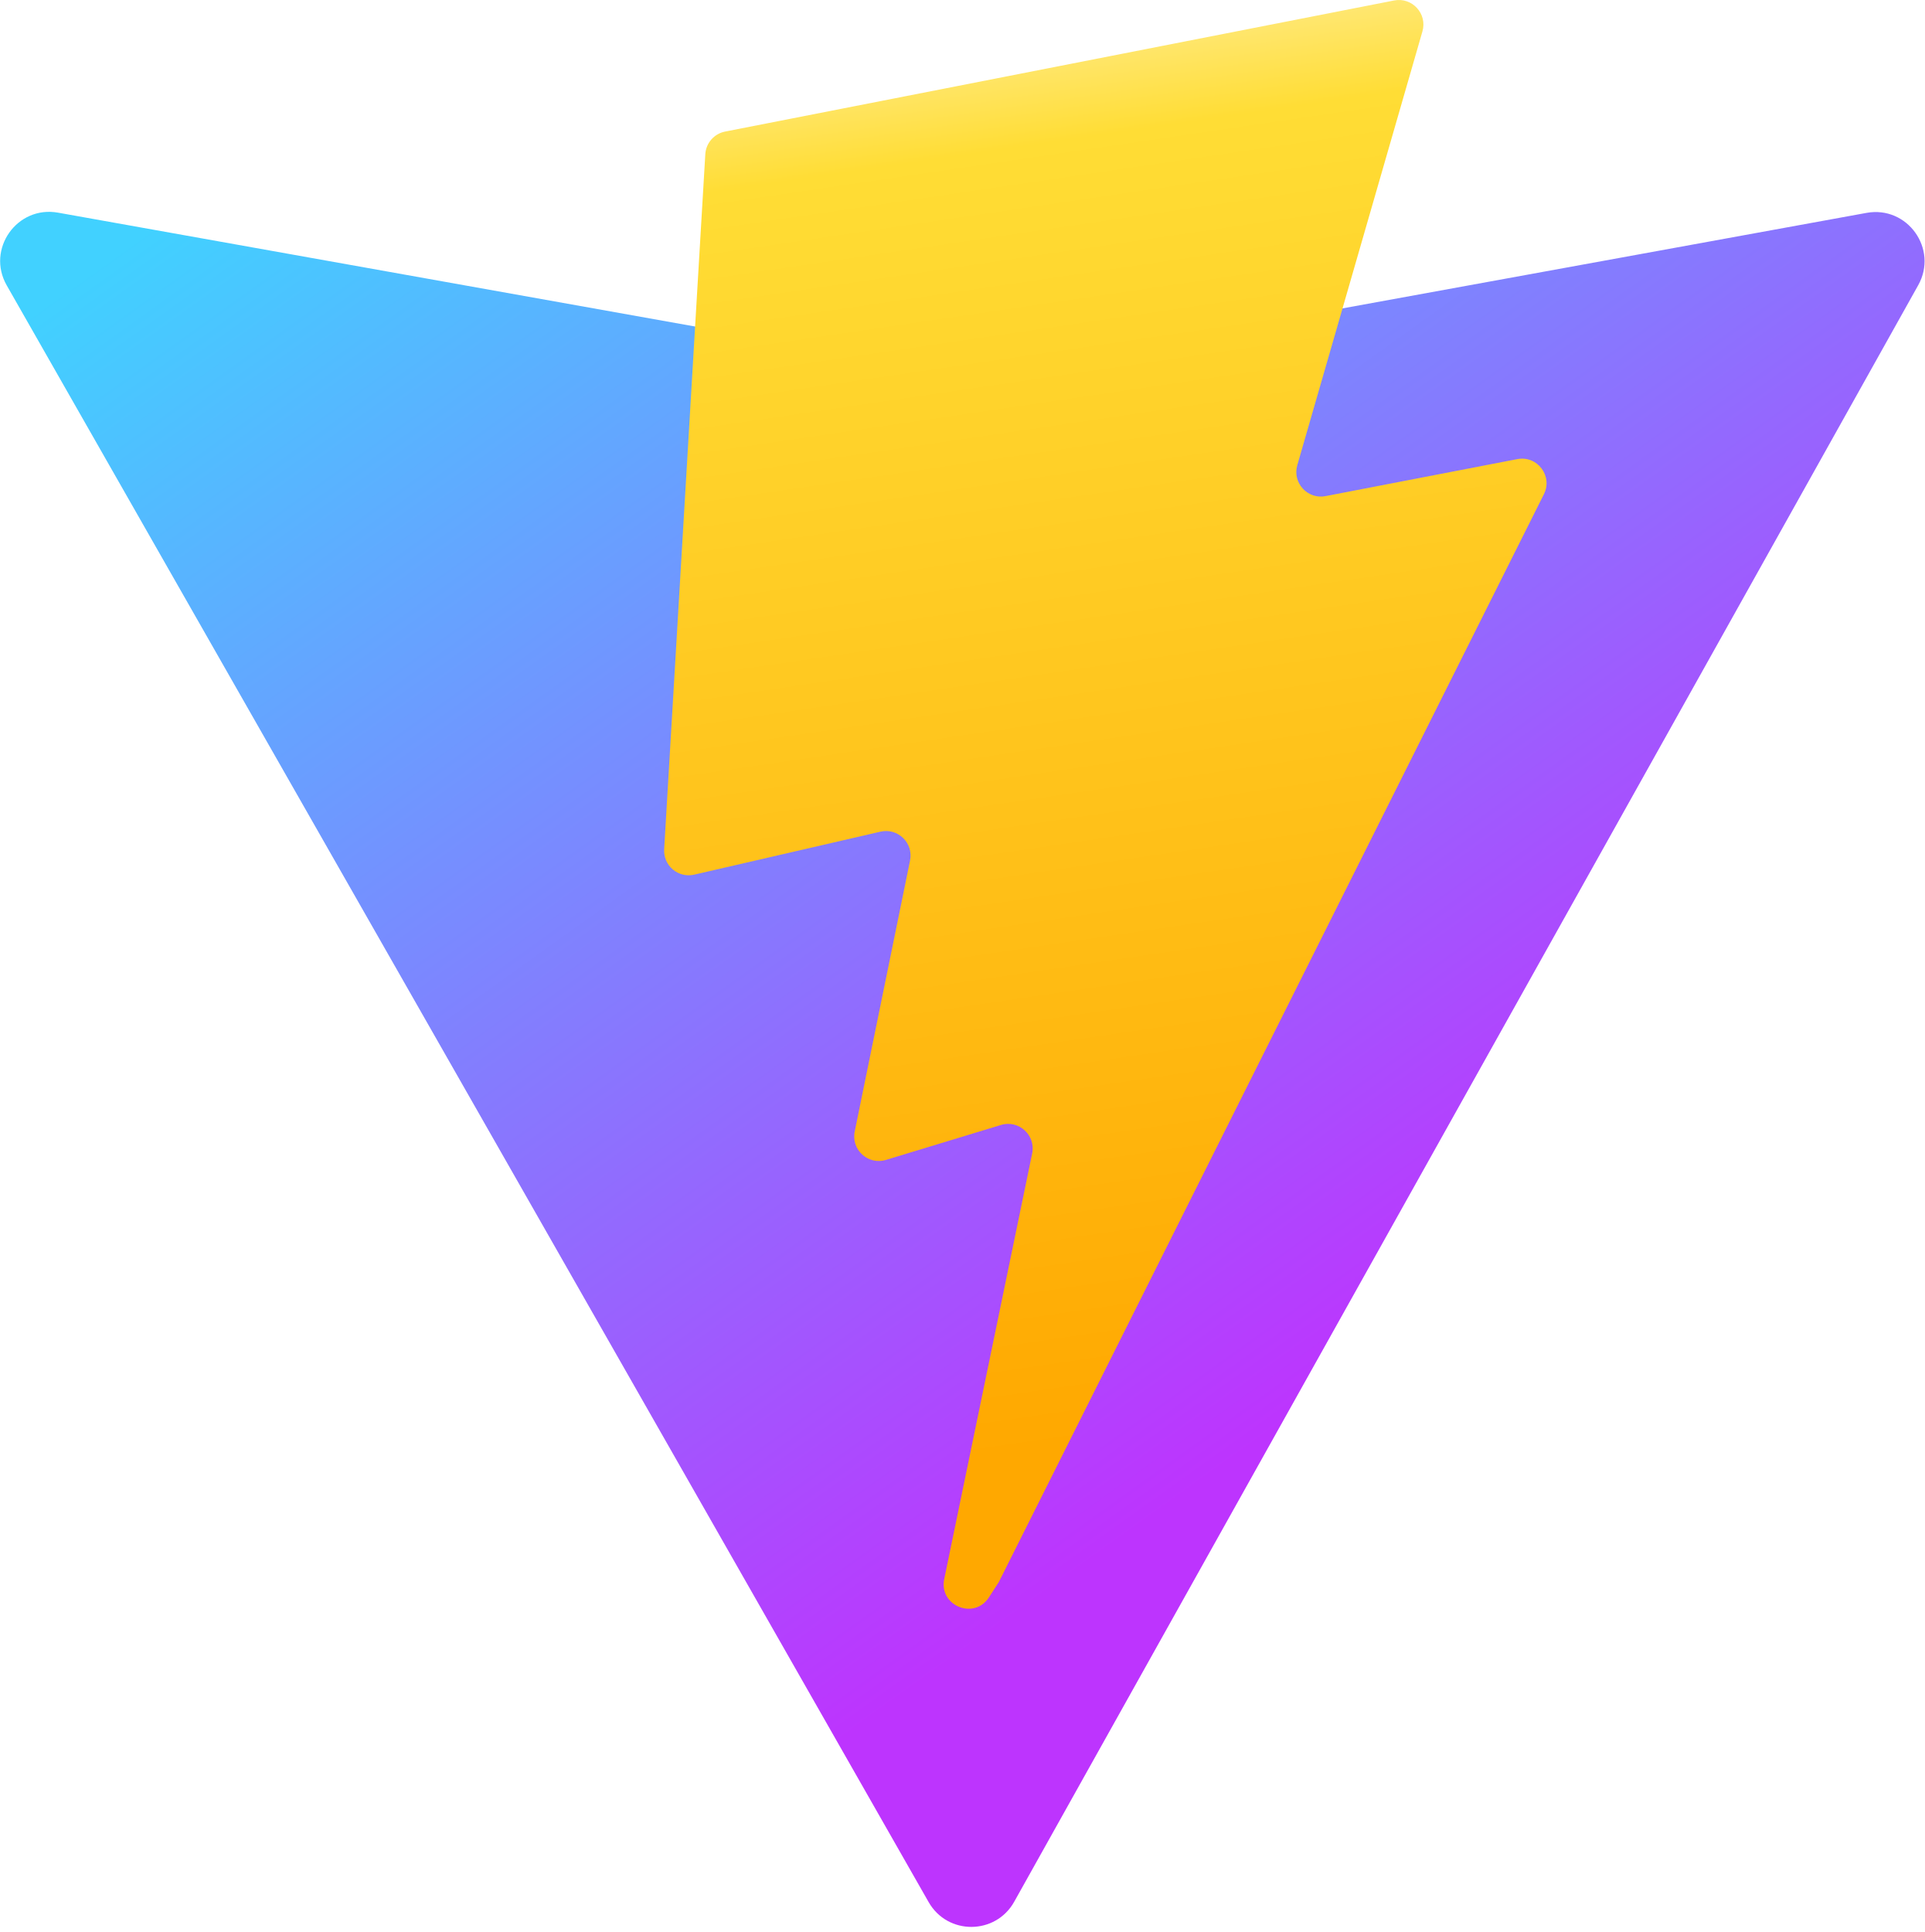
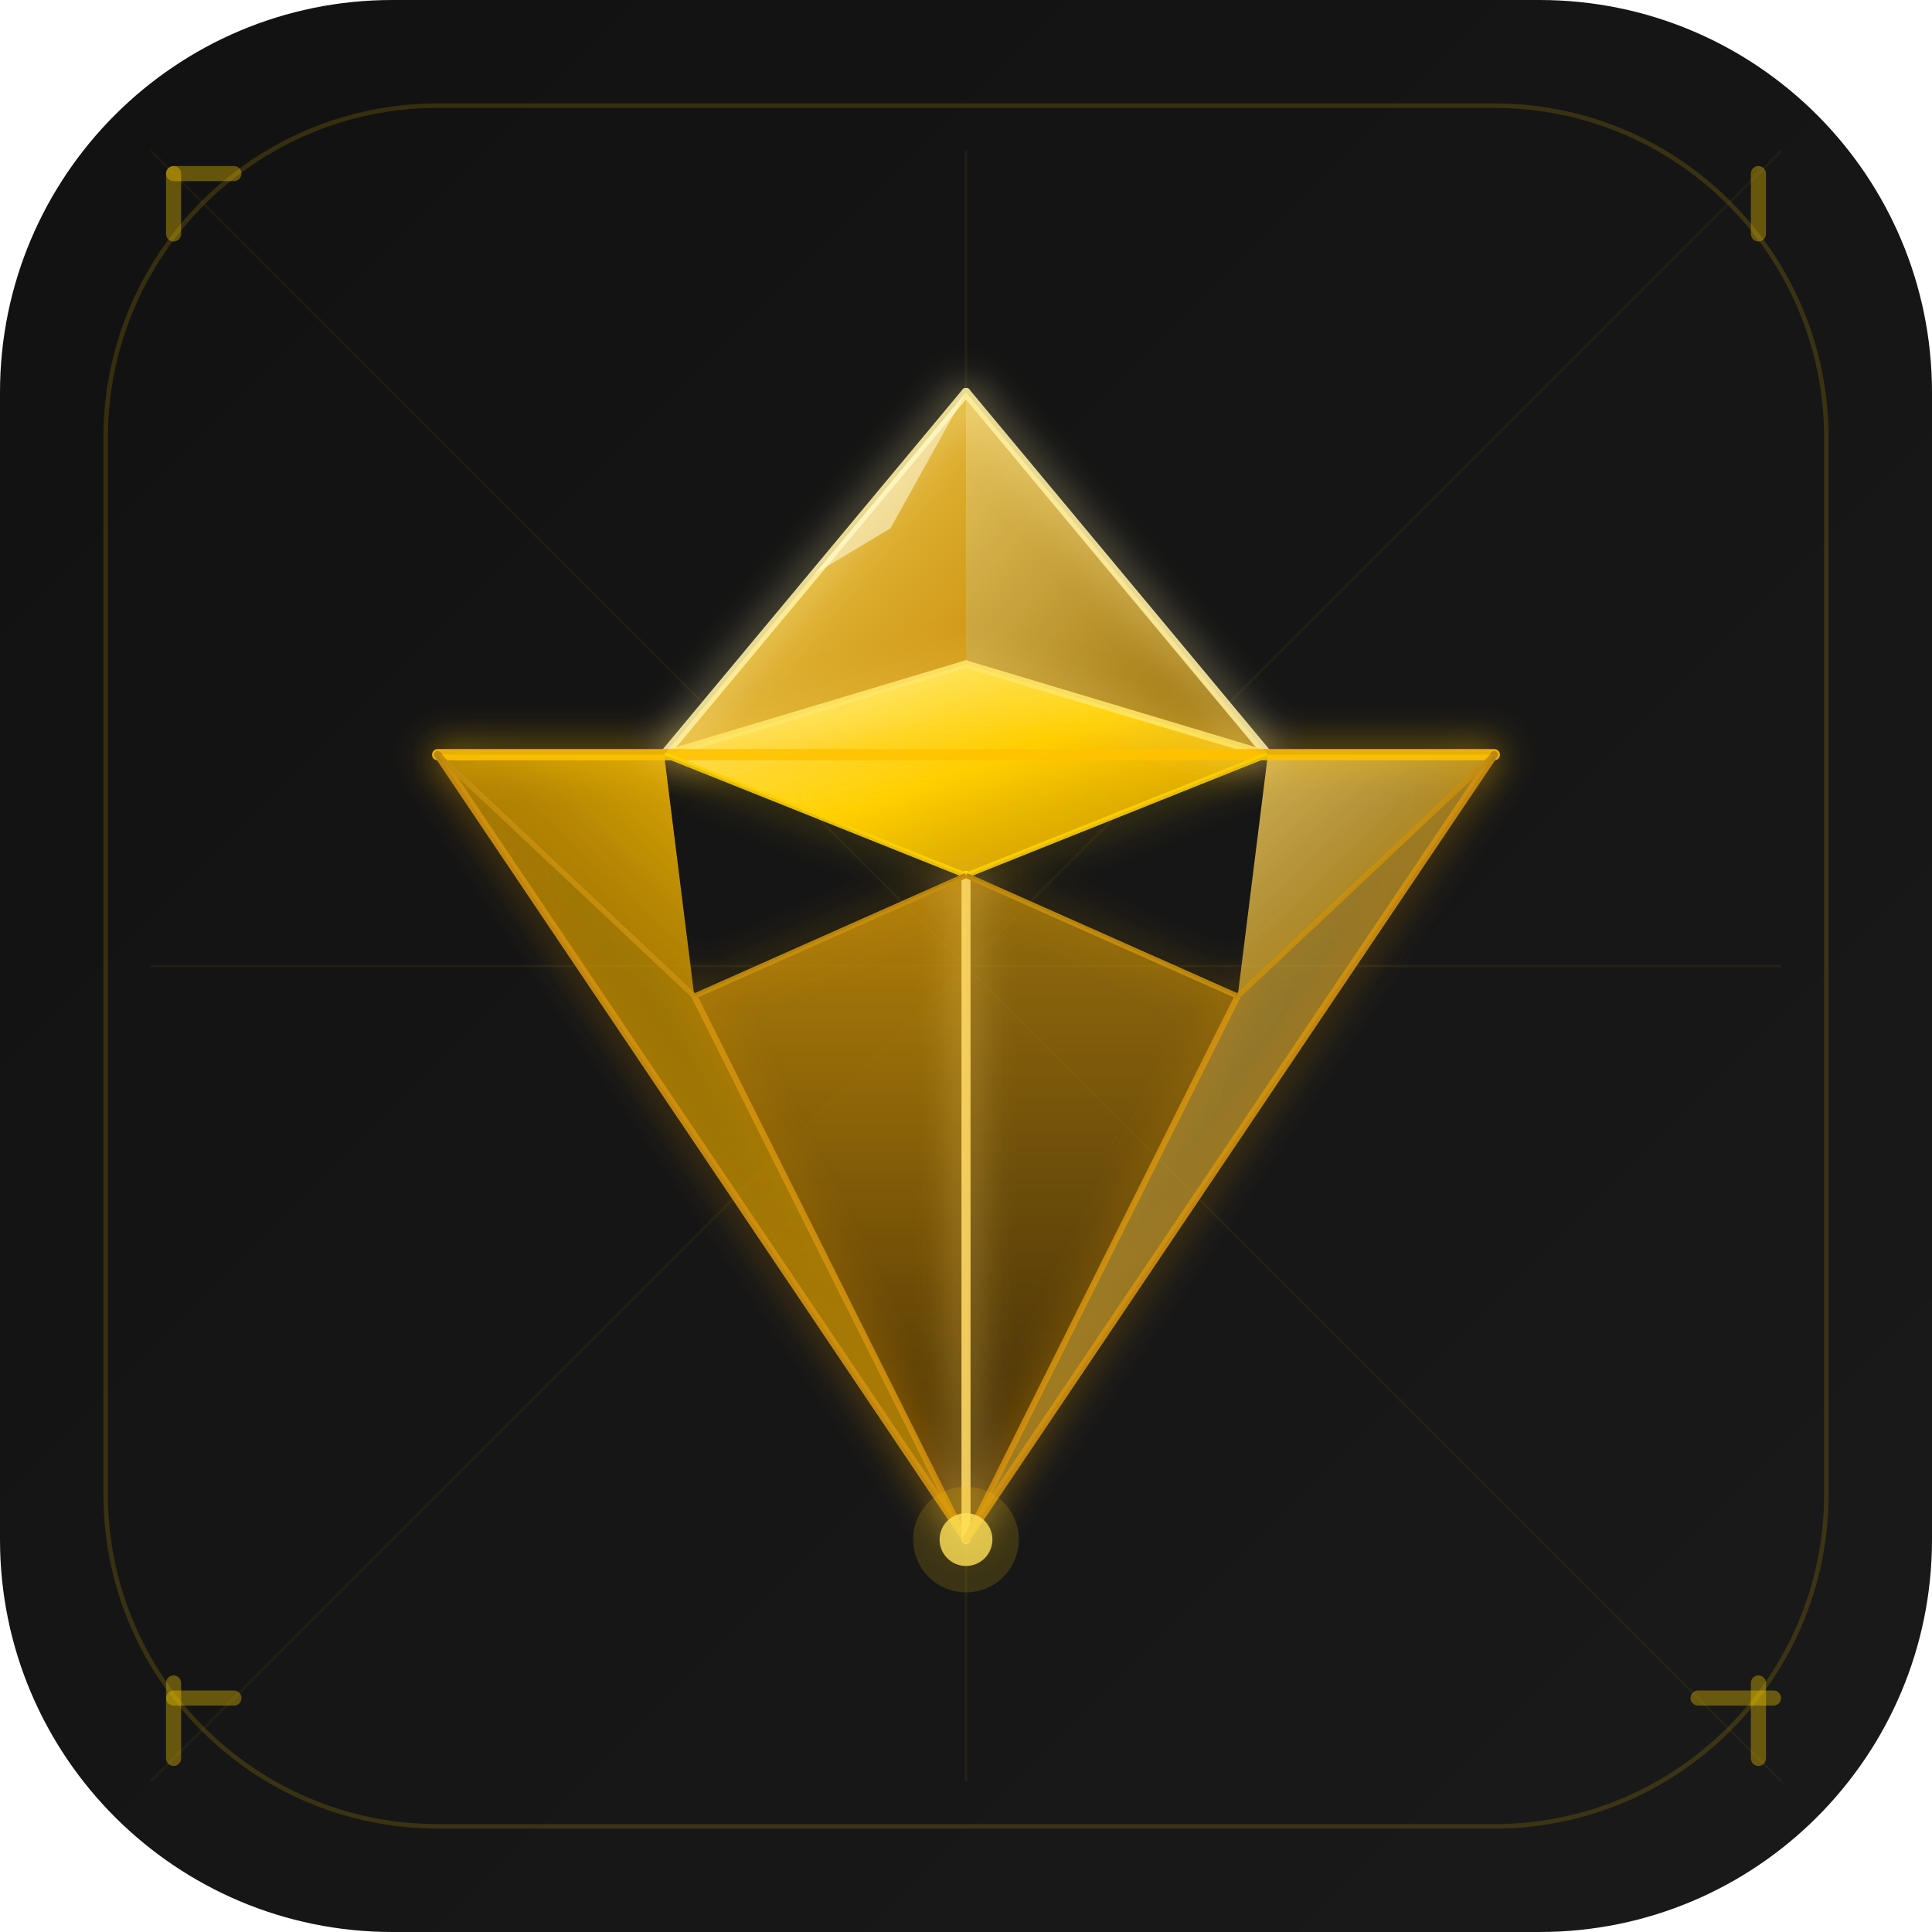
- <svg xmlns="http://www.w3.org/2000/svg" aria-hidden="true" role="img" class="iconify iconify--logos" width="31.88" height="32" preserveAspectRatio="xMidYMid meet" viewBox="0 0 256 257">
+ <svg xmlns="http://www.w3.org/2000/svg" width="256" height="256" viewBox="0 0 256 256" role="img" aria-label="Shavej Portfolio Diamond Icon">
  <defs>
-     <linearGradient id="IconifyId1813088fe1fbc01fb466" x1="-.828%" x2="57.636%" y1="7.652%" y2="78.411%">
-       <stop offset="0%" stop-color="#41D1FF" />
-       <stop offset="100%" stop-color="#BD34FE" />
+     <linearGradient id="bg" x1="0%" y1="0%" x2="100%" y2="100%">
+       <stop offset="0%" stop-color="#111111" />
+       <stop offset="100%" stop-color="#1A1A1A" />
    </linearGradient>
-     <linearGradient id="IconifyId1813088fe1fbc01fb467" x1="43.376%" x2="50.316%" y1="2.242%" y2="89.03%">
-       <stop offset="0%" stop-color="#FFEA83" />
-       <stop offset="8.333%" stop-color="#FFDD35" />
-       <stop offset="100%" stop-color="#FFA800" />
+     <linearGradient id="gold-top" x1="0%" y1="0%" x2="100%" y2="100%">
+       <stop offset="0%" stop-color="#FFE566" />
+       <stop offset="100%" stop-color="#D4920A" />
    </linearGradient>
+     <linearGradient id="gold-left" x1="100%" y1="0%" x2="0%" y2="100%">
+       <stop offset="0%" stop-color="#FFC200" />
+       <stop offset="100%" stop-color="#8B5E00" />
+     </linearGradient>
+     <linearGradient id="gold-right" x1="0%" y1="0%" x2="100%" y2="100%">
+       <stop offset="0%" stop-color="#FFD966" />
+       <stop offset="100%" stop-color="#A07000" />
+     </linearGradient>
+     <linearGradient id="gold-bottom" x1="50%" y1="0%" x2="50%" y2="100%">
+       <stop offset="0%" stop-color="#C8900A" />
+       <stop offset="100%" stop-color="#4A2F00" />
+     </linearGradient>
+     <linearGradient id="gold-center" x1="0%" y1="0%" x2="100%" y2="100%">
+       <stop offset="0%" stop-color="#FFF0A0" />
+       <stop offset="50%" stop-color="#FFD000" />
+       <stop offset="100%" stop-color="#B07800" />
+     </linearGradient>
+     <filter id="outer-glow" x="-20%" y="-20%" width="140%" height="140%">
+       <feGaussianBlur stdDeviation="6" result="blur" />
+       <feComposite in="SourceGraphic" in2="blur" operator="over" />
+     </filter>
+     <filter id="edge-glow" x="-10%" y="-10%" width="120%" height="120%">
+       <feGaussianBlur stdDeviation="2.5" result="blur" />
+       <feMerge>
+         <feMergeNode in="blur" />
+         <feMergeNode in="SourceGraphic" />
+       </feMerge>
+     </filter>
  </defs>
-   <path fill="url(#IconifyId1813088fe1fbc01fb466)" d="M255.153 37.938L134.897 252.976c-2.483 4.44-8.862 4.466-11.382.048L.875 37.958c-2.746-4.814 1.371-10.646 6.827-9.67l120.385 21.517a6.537 6.537 0 0 0 2.322-.004l117.867-21.483c5.438-.991 9.574 4.796 6.877 9.62Z" />
-   <path fill="url(#IconifyId1813088fe1fbc01fb467)" d="M185.432.063L96.44 17.501a3.268 3.268 0 0 0-2.634 3.014l-5.474 92.456a3.268 3.268 0 0 0 3.997 3.378l24.777-5.718c2.318-.535 4.413 1.507 3.936 3.838l-7.361 36.047c-.495 2.426 1.782 4.5 4.151 3.78l15.304-4.649c2.372-.72 4.652 1.36 4.15 3.788l-11.698 56.621c-.732 3.542 3.979 5.473 5.943 2.437l1.313-2.028l72.516-144.72c1.215-2.423-.88-5.186-3.54-4.672l-25.505 4.922c-2.396.462-4.435-1.77-3.759-4.114l16.646-57.705c.677-2.35-1.37-4.583-3.769-4.113Z" />
+   <rect width="256" height="256" rx="52" fill="url(#bg)" />
+   <line x1="128" y1="20" x2="128" y2="236" stroke="#FFD000" stroke-width="0.3" stroke-opacity="0.07" />
+   <line x1="20" y1="128" x2="236" y2="128" stroke="#FFD000" stroke-width="0.3" stroke-opacity="0.07" />
+   <line x1="20" y1="20" x2="236" y2="236" stroke="#FFD000" stroke-width="0.3" stroke-opacity="0.05" />
+   <line x1="236" y1="20" x2="20" y2="236" stroke="#FFD000" stroke-width="0.3" stroke-opacity="0.05" />
+   <rect x="14" y="14" width="228" height="228" rx="44" fill="none" stroke="#FFD000" stroke-width="0.6" stroke-opacity="0.15" />
+   <rect x="22" y="22" width="10" height="2" rx="1" fill="#FFD000" opacity="0.35" />
+   <rect x="22" y="22" width="2" height="10" rx="1" fill="#FFD000" opacity="0.35" />
+   <rect x="224" y="22" width="10" height="2" rx="1" fill="#FFD000" opacity="0.35" transform="translate(10,0) scale(-1,1)" />
+   <rect x="232" y="22" width="2" height="10" rx="1" fill="#FFD000" opacity="0.35" />
+   <rect x="22" y="224" width="10" height="2" rx="1" fill="#FFD000" opacity="0.35" />
+   <rect x="22" y="222" width="2" height="12" rx="1" fill="#FFD000" opacity="0.35" />
+   <rect x="224" y="224" width="12" height="2" rx="1" fill="#FFD000" opacity="0.35" />
+   <rect x="232" y="222" width="2" height="12" rx="1" fill="#FFD000" opacity="0.35" />
+   <polygon points="128,52  88,100  128,88" fill="url(#gold-top)" opacity="0.95" />
+   <polygon points="128,52  128,88  168,100" fill="url(#gold-right)" opacity="0.9" />
+   <polygon points="88,100  58,100  92,132" fill="url(#gold-left)" opacity="0.85" />
+   <polygon points="88,100  128,88  168,100  128,116" fill="url(#gold-center)" opacity="1" />
+   <polygon points="168,100  198,100  164,132" fill="url(#gold-right)" opacity="0.8" />
+   <polygon points="58,100  92,132  128,204" fill="url(#gold-left)" opacity="0.75" />
+   <polygon points="92,132  128,116  128,204" fill="url(#gold-bottom)" opacity="0.88" />
+   <polygon points="128,116  164,132  128,204" fill="url(#gold-bottom)" opacity="0.72" />
+   <polygon points="164,132  198,100  128,204" fill="url(#gold-right)" opacity="0.65" />
+   <g filter="url(#edge-glow)" opacity="0.9">
+     <line x1="128" y1="52" x2="88" y2="100" stroke="#FFF0A0" stroke-width="1.2" stroke-linecap="round" />
+     <line x1="128" y1="52" x2="168" y2="100" stroke="#FFF0A0" stroke-width="1.2" stroke-linecap="round" />
+     <line x1="58" y1="100" x2="88" y2="100" stroke="#FFE566" stroke-width="1" stroke-linecap="round" />
+     <line x1="88" y1="100" x2="128" y2="88" stroke="#FFE566" stroke-width="1" stroke-linecap="round" />
+     <line x1="128" y1="88" x2="168" y2="100" stroke="#FFE566" stroke-width="1" stroke-linecap="round" />
+     <line x1="168" y1="100" x2="198" y2="100" stroke="#FFE566" stroke-width="1" stroke-linecap="round" />
+     <line x1="58" y1="100" x2="198" y2="100" stroke="#FFC200" stroke-width="1.5" stroke-linecap="round" />
+     <line x1="58" y1="100" x2="128" y2="204" stroke="#D4920A" stroke-width="1" stroke-linecap="round" />
+     <line x1="92" y1="132" x2="128" y2="204" stroke="#D4920A" stroke-width="0.8" stroke-linecap="round" />
+     <line x1="128" y1="116" x2="128" y2="204" stroke="#FFD966" stroke-width="1.2" stroke-linecap="round" />
+     <line x1="164" y1="132" x2="128" y2="204" stroke="#D4920A" stroke-width="0.8" stroke-linecap="round" />
+     <line x1="198" y1="100" x2="128" y2="204" stroke="#D4920A" stroke-width="1" stroke-linecap="round" />
+     <line x1="88" y1="100" x2="128" y2="116" stroke="#FFD000" stroke-width="0.7" />
+     <line x1="168" y1="100" x2="128" y2="116" stroke="#FFD000" stroke-width="0.7" />
+     <line x1="92" y1="132" x2="128" y2="116" stroke="#C8900A" stroke-width="0.7" />
+     <line x1="164" y1="132" x2="128" y2="116" stroke="#C8900A" stroke-width="0.7" />
+     <line x1="92" y1="132" x2="58" y2="100" stroke="#C8900A" stroke-width="0.7" />
+     <line x1="164" y1="132" x2="198" y2="100" stroke="#C8900A" stroke-width="0.7" />
+   </g>
+   <polygon points="128,52  108,76  118,70" fill="#FFFBE0" opacity="0.55" />
+   <circle cx="128" cy="204" r="3.5" fill="#FFE566" opacity="0.8" />
+   <circle cx="128" cy="204" r="7" fill="#FFD000" opacity="0.15" />
</svg>
